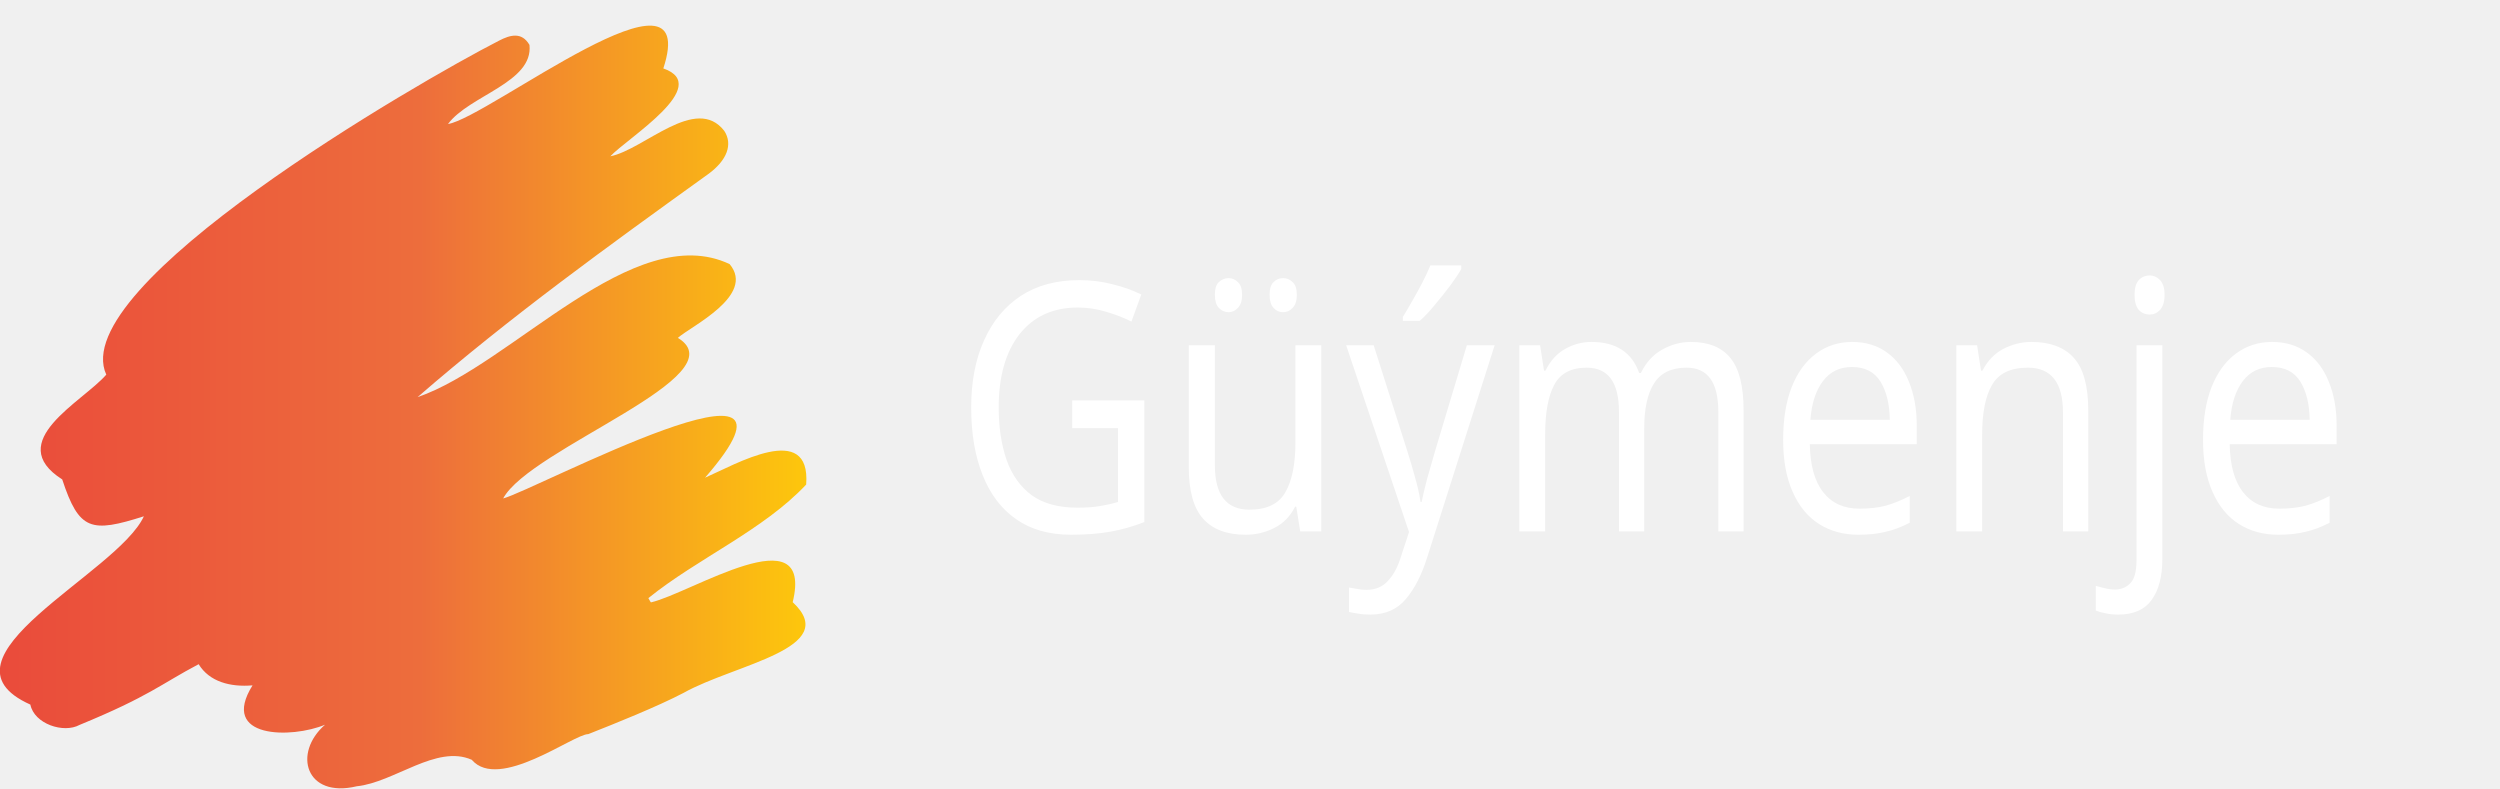
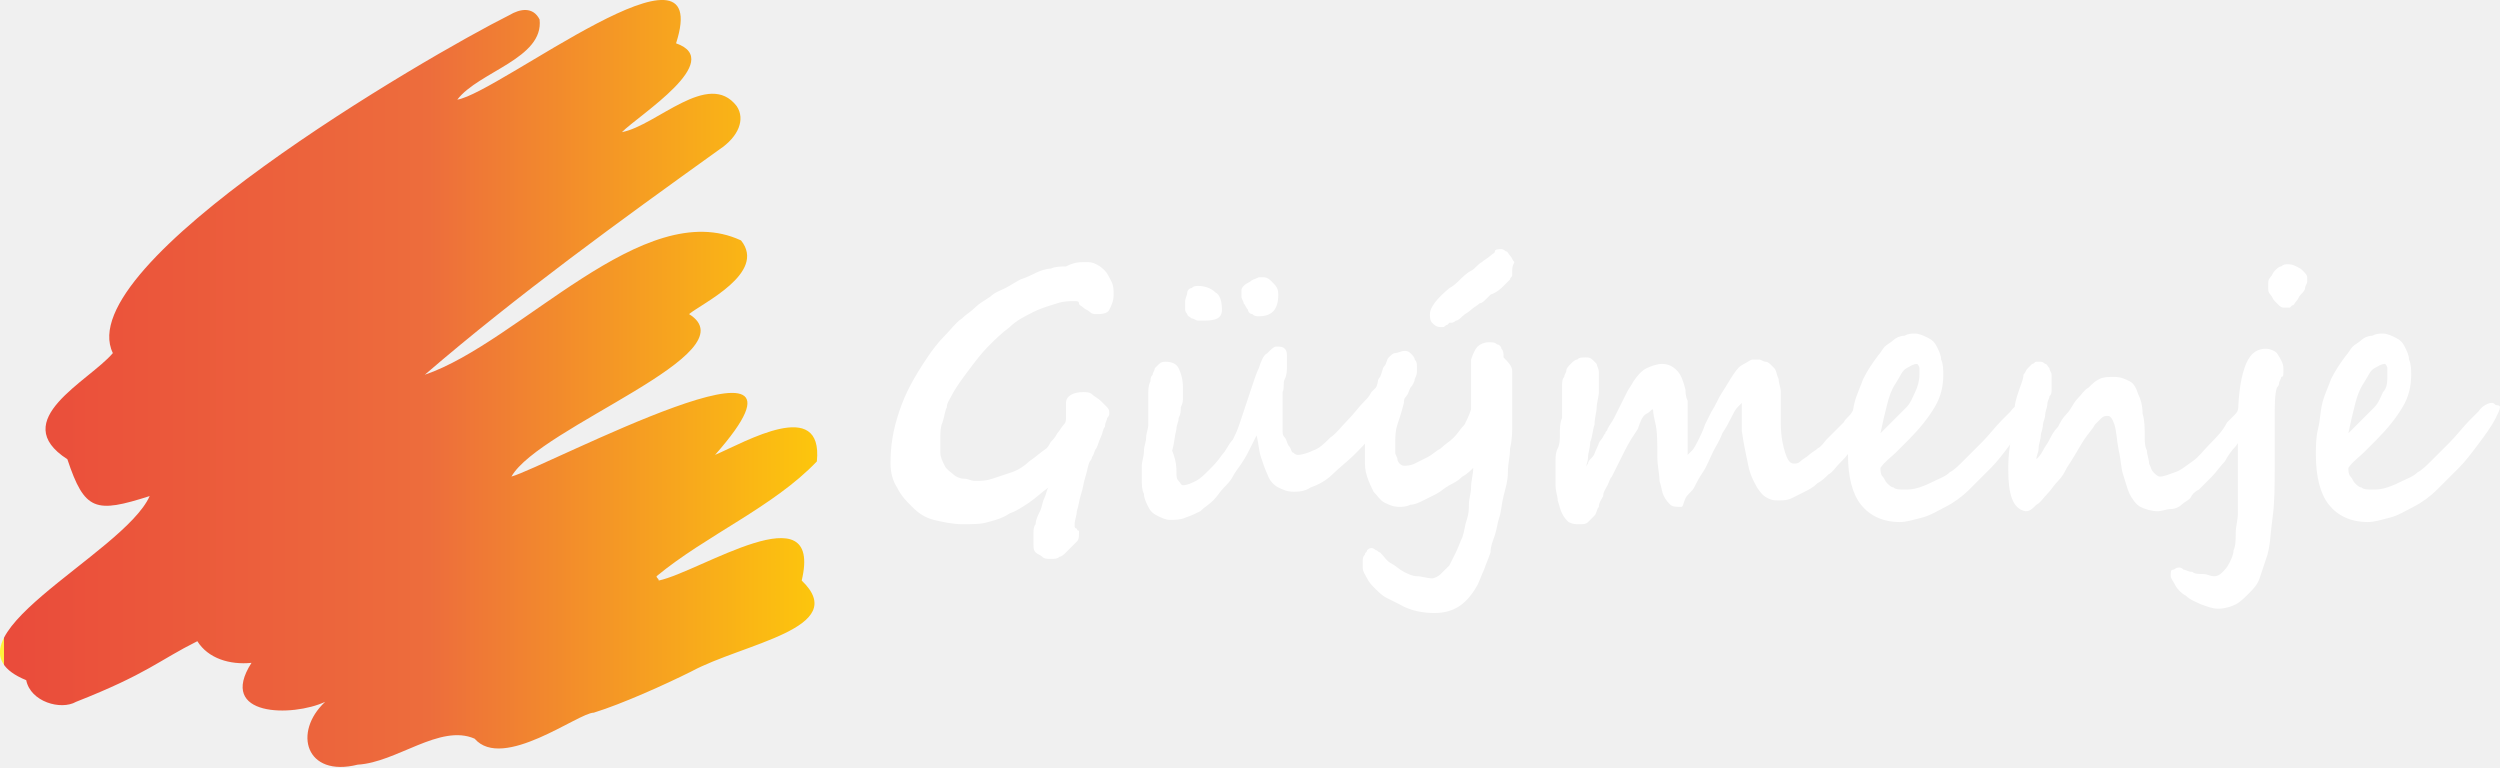
- <svg xmlns="http://www.w3.org/2000/svg" viewBox="0 0 116.91 36.86">
+ <svg xmlns="http://www.w3.org/2000/svg" id="a" viewBox="0 0 115.41 35.41">
  <defs>
-     <linearGradient id="a" x1="0" y1="21.11" x2="37.72" y2="21.11" gradientTransform="matrix(1 0 0 -1 0 40.15)" gradientUnits="userSpaceOnUse">
+     <linearGradient id="b" x1=".18" y1="9.25" x2="37.91" y2="9.25" gradientTransform="matrix(1 0 0 -1 0 26.95)" gradientUnits="userSpaceOnUse">
      <stop offset="0" stop-color="#fff33b" />
      <stop offset="0" stop-color="#fbd43b" />
      <stop offset="0" stop-color="#f6aa3b" />
      <stop offset="0" stop-color="#f2883b" />
      <stop offset="0" stop-color="#ee6d3b" />
      <stop offset="0" stop-color="#ec5a3b" />
      <stop offset="0" stop-color="#ea4f3b" />
      <stop offset="0" stop-color="#ea4b3b" />
      <stop offset=".52" stop-color="#ed6d3c" />
      <stop offset="1" stop-color="#fdc70c" />
      <stop offset="1" stop-color="#e93e3a" />
    </linearGradient>
+     <style>.c{fill:#fff}</style>
  </defs>
-   <path d="M6.74 24.14c-2.48.79-3.04.68-3.83-1.72-2.78-1.77.96-3.63 2.06-4.9C3.07 13.36 19.53 3.85 23.34 1.9c.52-.27 1.06-.42 1.42.2.19 1.76-2.82 2.36-3.81 3.7 1.88-.3 11.9-8.2 10.07-2.6 2.33.81-1.69 3.26-2.48 4.11 1.59-.32 4-2.9 5.33-1.19.41.63.13 1.38-.75 2.02-4.64 3.34-9.26 6.67-13.59 10.43 4.39-1.5 10.1-8.34 14.59-6.22 1.23 1.47-1.82 2.91-2.42 3.45 2.9 1.77-6.91 5.16-8.17 7.51 1.48-.39 15.41-7.83 9.44-.97 1.4-.61 4.96-2.69 4.73.32-2.01 2.14-5.06 3.44-7.38 5.31.04.06.07.14.12.2 1.85-.42 7.64-4.17 6.63-.01 2.32 2.16-2.71 2.9-5.1 4.24-1.22.64-3.24 1.45-4.46 1.93-.69 0-4.18 2.68-5.45 1.2-1.65-.73-3.62 1.06-5.38 1.24-2.39.57-3-1.55-1.48-2.88-1.55.65-4.96.67-3.39-1.84-1.04.09-2.02-.17-2.52-.99-1.8.95-2.29 1.49-5.57 2.84-.75.41-2.12-.05-2.3-.95-4.84-2.17 4.08-6.12 5.31-8.81z" style="fill:url(#a)" />
-   <text transform="matrix(.84 0 0 1 44.59 24.85)" style="fill:#fff;font-family:SegoeScript-Bold,'Segoe Script';font-size:16.23px">
-     <tspan x="0" y="0">Güýmenje</tspan>
-   </text>
+   <path d="M6.91 22.9c-2.5.8-3 .7-3.8-1.7-2.8-1.8 1-3.6 2.1-4.9-2-4.1 14.5-13.7 18.3-15.6.5-.3 1.1-.4 1.4.2.2 1.8-2.8 2.4-3.8 3.7 1.9-.3 11.9-8.2 10.1-2.6 2.3.8-1.7 3.3-2.5 4.1 1.6-.3 4-2.9 5.3-1.2.4.6.1 1.4-.8 2-4.6 3.3-9.3 6.7-13.6 10.4 4.4-1.5 10.1-8.3 14.6-6.2 1.2 1.5-1.8 2.9-2.4 3.4 2.9 1.8-6.9 5.2-8.2 7.5 1.5-.4 15.4-7.8 9.4-1 1.4-.6 5-2.7 4.7.3-2 2.1-5.1 3.4-7.4 5.3 0 .1.1.1.1.2 1.9-.4 7.6-4.2 6.6 0 2.3 2.2-2.7 2.9-5.1 4.2-1.2.6-3.2 1.5-4.5 1.9-.7 0-4.2 2.7-5.5 1.2-1.6-.7-3.6 1.1-5.4 1.2-2.4.6-3-1.5-1.5-2.9-1.5.7-5 .7-3.4-1.8-1 .1-2-.2-2.5-1-1.8.9-2.3 1.5-5.6 2.8-.7.4-2.1 0-2.3-1-4.4-1.8 4.5-5.8 5.7-8.5z" style="fill:url(#b)" />
+   <g style="isolation:isolate">
+     <path class="c" d="M50.11 12.1c.2 0 .3 0 .5.1s.3.2.4.3c.1.1.2.3.3.5s.1.4.1.6c0 .3-.1.5-.2.7-.1.2-.4.2-.6.2-.1 0-.2 0-.3-.1s-.2-.1-.3-.2c-.1-.1-.2-.1-.2-.2s-.1-.1-.2-.1c-.2 0-.5 0-.8.1s-.7.2-1.1.4c-.4.2-.8.4-1.1.7-.4.3-.7.6-1 .9-.3.3-.6.7-.9 1.1-.3.4-.6.8-.8 1.2-.1.2-.2.3-.2.5-.1.2-.1.4-.2.7-.1.2-.1.5-.1.7v.7c0 .2.1.4.2.6.1.2.3.3.4.4s.3.2.5.2.3.1.5.1c.3 0 .5 0 .8-.1l.9-.3c.3-.1.6-.3.8-.5.3-.2.5-.4.8-.6q.1-.1.2-.3c.1-.1.2-.2.3-.4.1-.1.2-.3.3-.4s.1-.2.1-.3v-.7c0-.3.3-.5.8-.5.1 0 .3 0 .4.1.1.1.3.2.4.3l.3.3c.1.1.1.2.1.3 0 0 0 .1-.1.2 0 .1-.1.2-.1.4-.1.1-.1.3-.2.5s-.1.3-.2.5c-.1.1-.1.3-.2.4 0 .1-.1.2-.1.2-.1.2-.1.4-.2.7-.1.3-.1.5-.2.8-.1.3-.1.5-.2.8 0 .2-.1.4-.1.6v.1s0 .1.1.1c0 0 0 .1.1.1v.1c0 .2 0 .3-.1.4l-.5.5c-.1.1-.2.2-.3.2-.1.1-.2.1-.4.1s-.3 0-.4-.1-.2-.1-.3-.2-.1-.2-.1-.4v-.5c0-.1 0-.3.1-.4 0-.2.1-.4.2-.6.1-.2.1-.4.2-.6.1-.2.1-.4.2-.5-.3.2-.6.5-.9.7-.3.2-.6.4-.9.5-.3.2-.6.3-1 .4-.3.1-.7.1-1.2.1-.4 0-.9-.1-1.3-.2s-.7-.3-1-.6-.5-.5-.7-.9c-.2-.3-.3-.7-.3-1.1 0-.8.1-1.5.4-2.4s.7-1.6 1.3-2.5c.2-.3.5-.7.8-1s.5-.6.8-.8c.2-.2.4-.3.6-.5.2-.2.4-.3.7-.5.2-.2.5-.3.7-.4.2-.1.5-.3.7-.4.3-.1.5-.2.7-.3s.5-.2.7-.2c.2-.1.5-.1.7-.1.4-.2.6-.2.9-.2zM64.41 17.9c0 .3-.1.6-.3 1-.2.4-.4.7-.7 1.1-.3.4-.6.7-.9 1-.3.3-.7.6-1 .9s-.7.5-1 .6c-.3.2-.6.2-.8.2-.3 0-.5-.1-.7-.2s-.4-.3-.5-.6c-.1-.2-.2-.5-.3-.8s-.1-.6-.2-1l-.3.6c-.1.2-.2.4-.4.7s-.3.4-.4.6-.3.4-.4.5c-.2.2-.3.4-.5.6s-.4.3-.6.5c-.2.1-.4.2-.7.3-.2.1-.5.1-.7.1s-.4-.1-.6-.2c-.2-.1-.3-.2-.4-.4-.1-.2-.2-.4-.2-.6-.1-.2-.1-.4-.1-.7v-.6c0-.2.1-.4.1-.7 0-.2.1-.4.1-.6s.1-.4.1-.6v-1.5c0-.1 0-.3.1-.5 0-.1 0-.2.1-.3 0-.1.1-.2.1-.3l.2-.2c.1-.1.2-.1.3-.1.3 0 .5.1.6.3.1.2.2.5.2.9v.4c0 .2 0 .3-.1.5 0 .2 0 .3-.1.5 0 .2-.1.3-.1.5-.1.4-.1.7-.2 1 .2.5.2.8.2 1s0 .3.1.4.1.2.2.2c.2 0 .4-.1.6-.2.2-.1.4-.3.6-.5s.4-.4.6-.7c.2-.2.3-.5.5-.7.1-.2.2-.4.3-.7l.3-.9.3-.9c.1-.3.2-.6.3-.8.1-.3.2-.6.4-.7.2-.2.3-.3.4-.3.2 0 .3 0 .4.1.1.1.1.2.1.4v.4c0 .2 0 .4-.1.6s0 .4-.1.6v1.8c0 .1 0 .2.1.3s.1.3.2.4c.1.1.1.3.2.3q.1.1.2.1c.2 0 .5-.1.7-.2.3-.1.5-.3.8-.6.3-.2.5-.5.8-.8s.5-.6.8-.9c.1-.1.2-.2.3-.4l.3-.3c.1-.1.2-.2.3-.2s.2-.1.2-.1q.1 0 .2.1c.1.2.1.3.1.3zm-8-3.6c0 .4-.3.5-.8.5h-.3c-.1 0-.2-.1-.3-.1-.1-.1-.2-.1-.2-.2-.1-.1-.1-.2-.1-.2v-.4c0-.1.1-.3.1-.4s.1-.2.2-.2c.1-.1.2-.1.3-.1.3 0 .6.1.8.3.2.1.3.4.3.8zm2.6-.7c0 .7-.3 1-.9 1-.1 0-.2 0-.3-.1-.1 0-.2-.1-.2-.2-.1-.1-.1-.2-.2-.3 0-.1-.1-.2-.1-.3v-.3c0-.1.1-.2.1-.2q.1-.1.3-.2c.1-.1.2-.1.4-.2h.2c.2 0 .3.1.4.2.2.2.3.3.3.6z" />
+     <path class="c" d="M69.81 17.2v2.4c0 .3 0 .7-.1 1.1 0 .4-.1.7-.1 1.1s-.1.7-.2 1.1-.1.7-.2 1-.1.5-.2.8-.2.5-.2.8c-.1.3-.2.5-.3.8-.1.2-.2.5-.3.7-.5.9-1.1 1.3-2 1.3-.5 0-1.1-.1-1.6-.4l-.6-.3c-.2-.1-.4-.3-.5-.4-.2-.2-.3-.3-.4-.5-.1-.2-.2-.3-.2-.5v-.3c0-.1 0-.2.1-.3 0-.1.1-.1.1-.2q.1-.1.2-.1t.2.1c.1 0 .1.1.2.1.2.2.3.4.5.5s.4.3.6.4.4.2.6.2.5.1.7.1c.1 0 .3-.1.4-.2l.4-.4.3-.6c.1-.2.2-.5.3-.7.1-.3.1-.5.2-.8s.1-.5.1-.7c0-.3.1-.5.1-.8s.1-.6.1-.9c-.1.1-.3.3-.5.4-.2.2-.4.3-.6.4s-.4.3-.6.4l-.6.3c-.2.1-.4.2-.6.2-.2.1-.4.1-.5.1-.3 0-.5-.1-.7-.2s-.3-.3-.5-.5c-.1-.2-.2-.4-.3-.7s-.1-.5-.1-.8v-.6c0-.2 0-.5.1-.7 0-.2.1-.5.1-.7s.1-.4.1-.6c0 0 0-.1.1-.2 0-.1.1-.3.1-.4s.1-.3.1-.4.1-.2.1-.2c.1-.2.1-.4.2-.5s.1-.3.2-.4.2-.2.3-.2.3-.1.4-.1.2 0 .3.1c.1.1.2.2.2.3.1.1.1.2.1.3v.3s0 .1-.1.3c0 .1-.1.3-.2.4-.1.2-.1.3-.2.4s-.1.2-.1.3c-.1.4-.2.7-.3 1-.1.3-.1.6-.1.9v.4c0 .1.1.2.1.3s.1.2.1.2.1.1.2.1.3 0 .5-.1l.6-.3c.2-.1.4-.3.6-.4.2-.2.4-.3.6-.5s.3-.4.5-.6c.1-.2.2-.4.3-.7v-2.3c.1-.3.2-.5.3-.6.1-.1.3-.2.5-.2s.3 0 .4.1c.1 0 .2.1.2.2.1.1.1.2.1.4.4.4.4.5.4.7zm0-4.7v.2c0 .1-.1.1-.1.2l-.3.3c-.1.1-.3.3-.6.4l-.2.2c-.1.1-.2.2-.3.2-.1.1-.3.2-.4.3s-.3.2-.4.3-.2.2-.3.2c-.1.1-.2.1-.2.1h-.1l-.1.1c-.1 0-.1.1-.2.1h-.1c-.2 0-.3-.1-.4-.2-.1-.1-.1-.3-.1-.4 0-.3.3-.7.9-1.2.2-.1.4-.3.5-.4s.3-.3.5-.4.3-.3.5-.4c.1-.1.3-.2.4-.3s.2-.1.2-.2.2-.1.3-.1c0 0 .1 0 .2.1.1 0 .1.1.2.2s.1.2.2.3c-.1.2-.1.3-.1.4zM86.41 18.8v.2c0 .1 0 .2-.1.2s0 .2-.1.3-.1.2-.1.3c-.1.1-.2.3-.3.5-.1.2-.3.4-.4.5-.1.2-.3.4-.5.6s-.3.4-.5.5c-.1.1-.3.3-.5.4-.2.2-.4.3-.6.4l-.6.3c-.2.1-.4.1-.6.1s-.3 0-.5-.1-.3-.2-.5-.5c-.1-.2-.3-.5-.4-1s-.2-.9-.3-1.6v-1.3l-.2.2c-.1.1-.2.3-.3.5s-.2.4-.4.7c-.1.3-.3.6-.4.8-.2.4-.3.7-.5 1s-.3.5-.4.7-.3.3-.4.5-.1.4-.2.4c-.2 0-.4 0-.5-.1s-.2-.2-.3-.4-.1-.4-.2-.7c0-.3-.1-.7-.1-1.1 0-.7 0-1.2-.1-1.6s-.1-.6-.1-.6c-.1 0-.1.1-.3.2s-.3.4-.4.7c-.2.3-.4.6-.6 1l-.6 1.2c-.1.1-.1.2-.2.4s-.2.3-.2.5c-.1.2-.2.3-.2.5-.1.1-.1.3-.2.4l-.3.3c-.1.1-.2.1-.4.1s-.3 0-.5-.1c-.1-.1-.2-.2-.3-.4-.1-.2-.1-.3-.2-.6 0-.2-.1-.4-.1-.7v-1.1c0-.2 0-.4.1-.6s.1-.4.1-.7c0-.2 0-.5.1-.7v-1.4c0-.2 0-.4.1-.5 0-.1.1-.2.1-.3s.1-.2.2-.3c.1-.1.2-.2.3-.2.1-.1.2-.1.4-.1.1 0 .2 0 .3.1l.2.2c0 .1.1.2.1.4v.9c0 .2-.1.5-.1.7s-.1.5-.1.8c-.1.3-.1.6-.2.8 0 .3-.1.5-.1.7s-.1.4-.1.5c0 0 0-.1.1-.2 0-.1.1-.2.2-.3.1-.1.1-.2.2-.4s.1-.3.2-.4.1-.2.2-.3c0-.1.1-.1.1-.2.1-.2.2-.3.3-.5l.3-.6.3-.6c.1-.2.2-.3.3-.5.2-.3.4-.5.6-.6s.5-.2.7-.2c.3 0 .5.1.7.3s.3.5.4.9c0 .1 0 .3.1.5V21l.2-.2c.1-.1.2-.3.3-.5.1-.2.2-.4.3-.7l.3-.6c.2-.3.3-.6.5-.9s.3-.5.5-.8.3-.4.5-.5.3-.2.4-.2h.3c.1 0 .2.1.3.1s.2.1.2.1l.2.2c.1.1.1.3.2.5 0 .2.1.4.1.6v1.5c0 .5.1 1 .2 1.3s.2.5.4.5c.1 0 .2 0 .3-.1.1-.1.3-.2.4-.3.1-.1.3-.2.4-.3.2-.1.3-.3.4-.4l.4-.4.4-.4c.1-.2.3-.3.4-.5s.3-.3.4-.5c.1-.1.2-.2.3-.2.2.1.2.2.2.5z" />
+     <path class="c" d="M93.81 18.8c0 .1-.1.3-.2.5-.2.4-.5.8-.8 1.2-.3.4-.6.8-.9 1.1l-1 1c-.3.3-.7.6-1.1.8-.4.2-.7.4-1.1.5s-.7.2-1 .2c-.8 0-1.4-.3-1.8-.8s-.6-1.3-.6-2.3c0-.4 0-.8.1-1.2s.1-.8.2-1.2.3-.8.4-1.1c.2-.4.4-.7.7-1.1.1-.1.2-.3.3-.4.1-.1.3-.2.4-.3s.3-.2.5-.2c.2-.1.3-.1.5-.1s.4.1.6.2.3.2.4.4c.1.2.2.4.2.6.1.2.1.5.1.7 0 .5-.1 1-.4 1.5s-.7 1-1.2 1.5l-.6.6c-.2.2-.5.4-.7.7 0 .1 0 .3.1.4s.1.2.2.3c.1.1.2.2.3.2.1.1.3.1.5.1s.4 0 .7-.1.5-.2.7-.3c.2-.1.5-.2.7-.4.2-.1.4-.3.6-.5l.9-.9c.3-.3.6-.7.9-1l.4-.4c.2-.3.5-.4.6-.4s.1 0 .2.1q.2 0 .2.1zm-5.2-1.5V17c0-.1-.1-.2-.1-.2-.2 0-.3.1-.5.2s-.3.4-.5.7-.3.6-.4 1-.2.8-.3 1.3l.6-.6.6-.6c.2-.2.3-.5.4-.7.1-.2.2-.5.2-.8z" />
+     <path class="c" d="M104.21 18.6v.3c0 .1-.1.2-.1.4s-.1.2-.2.3-.1.2-.2.3c-.1.2-.3.4-.5.7-.2.2-.4.5-.5.7-.2.2-.4.5-.6.7l-.6.6c-.2.1-.3.2-.4.4-.1.1-.3.2-.4.3s-.3.2-.5.2-.4.1-.6.1c-.3 0-.6-.1-.8-.2s-.4-.4-.5-.6-.2-.6-.3-.9-.1-.7-.2-1.1c-.1-.5-.1-.9-.2-1.2-.1-.3-.2-.4-.3-.4s-.2 0-.3.1l-.3.3c-.1.2-.3.4-.5.7-.2.3-.4.7-.8 1.3-.1.2-.2.4-.4.6-.2.2-.3.4-.5.6s-.3.4-.5.5c-.2.2-.3.3-.5.3-.6-.1-.8-.8-.8-1.9 0-.3 0-.7.1-1.3 0-.2.1-.5.1-.8s.1-.6.1-.8.1-.5.2-.8.2-.5.2-.7c.1-.1.1-.2.2-.3l.2-.2c.1 0 .1-.1.2-.1h.2q.1 0 .2.1c.1 0 .1.1.2.2 0 .1.1.2.1.3v.7c0 .1 0 .2-.1.3 0 .1-.1.2-.1.4 0 .1-.1.3-.1.5 0 .1-.1.3-.1.4 0 .2-.1.4-.1.5 0 .2-.1.4-.1.6s-.1.3-.1.5c.1-.1.2-.2.3-.4.1-.2.2-.3.3-.5s.2-.4.4-.6c.1-.2.2-.4.4-.6.2-.2.3-.5.5-.7s.3-.4.5-.5c.2-.2.3-.3.5-.4s.4-.1.7-.1.5.1.7.2.3.3.4.6c.1.2.2.5.2.9.1.3.1.7.1 1.1 0 .2 0 .4.1.6 0 .2.1.4.1.6.1.2.1.3.2.4s.2.2.3.2c.2 0 .4-.1.7-.2s.5-.3.8-.5.5-.5.8-.8.6-.6.8-1l.3-.3c.1-.1.2-.2.2-.3.1-.1.1-.2.2-.2s.1-.1.2-.1h.2l.1.1q.2-.2.2-.1z" />
+     <path class="c" d="M105.41 17v.2c0 .1 0 .2-.1.2 0 .1-.1.2-.1.3s-.1.2-.1.2c-.1.3-.1.8-.1 1.5v2.1c0 .9 0 1.7-.1 2.4s-.1 1.4-.3 1.9l-.3.9c-.1.3-.3.5-.5.7s-.4.4-.6.5-.5.2-.8.2-.5-.1-.8-.2c-.2-.1-.5-.2-.7-.4-.2-.1-.4-.3-.5-.5s-.2-.3-.2-.4c0-.2 0-.3.1-.3s.1-.1.3-.1c0 0 .1 0 .2.1.1 0 .2.1.4.1.1.1.3.1.5.1s.3.1.5.1.3-.1.4-.2.2-.2.3-.4c.1-.2.2-.4.2-.6.1-.2.1-.5.1-.8s.1-.6.1-.9v-4.1c0-1.2.1-2 .3-2.6.2-.6.5-.9 1-.9.2 0 .4.1.5.2.2.3.3.5.3.7zm1.1-4.2v.2c0 .1-.1.2-.1.3s-.1.2-.2.3-.1.2-.2.3-.1.2-.2.2l-.1.1h-.3c-.1 0-.2-.1-.2-.1l-.2-.2c-.1-.1-.1-.2-.2-.3s-.1-.2-.1-.3v-.2c0-.1 0-.2.1-.3s.1-.2.2-.3.2-.2.3-.2c.1-.1.2-.1.3-.1s.2 0 .4.1.2.1.3.2c.1.1.2.2.2.3 0-.3 0-.2 0 0zM115.41 18.8c0 .1-.1.3-.2.5-.2.4-.5.8-.8 1.2-.3.4-.6.8-.9 1.1l-1 1c-.3.3-.7.6-1.1.8-.4.2-.7.4-1.1.5s-.7.2-1 .2c-.8 0-1.4-.3-1.8-.8s-.6-1.3-.6-2.3c0-.4 0-.8.1-1.2s.1-.8.2-1.2.3-.8.4-1.1c.2-.4.4-.7.7-1.1.1-.1.2-.3.3-.4.1-.1.3-.2.4-.3s.3-.2.5-.2c.2-.1.3-.1.5-.1s.4.1.6.2.3.2.4.4c.1.2.2.4.2.6.1.2.1.5.1.7 0 .5-.1 1-.4 1.5s-.7 1-1.2 1.5l-.6.6c-.2.2-.5.4-.7.7 0 .1 0 .3.1.4s.1.2.2.3c.1.1.2.2.3.2.1.1.3.1.5.1s.4 0 .7-.1.5-.2.7-.3c.2-.1.5-.2.7-.4.2-.1.4-.3.6-.5l.9-.9c.3-.3.6-.7.9-1l.4-.4c.2-.3.5-.4.6-.4s.1 0 .2.1q.2 0 .2.1zm-5.2-1.5V17c0-.1-.1-.2-.1-.2-.2 0-.3.1-.5.2s-.3.4-.5.7-.3.6-.4 1-.2.8-.3 1.3l.6-.6.6-.6c.2-.2.3-.5.4-.7.2-.2.2-.5.2-.8z" />
+   </g>
</svg>
